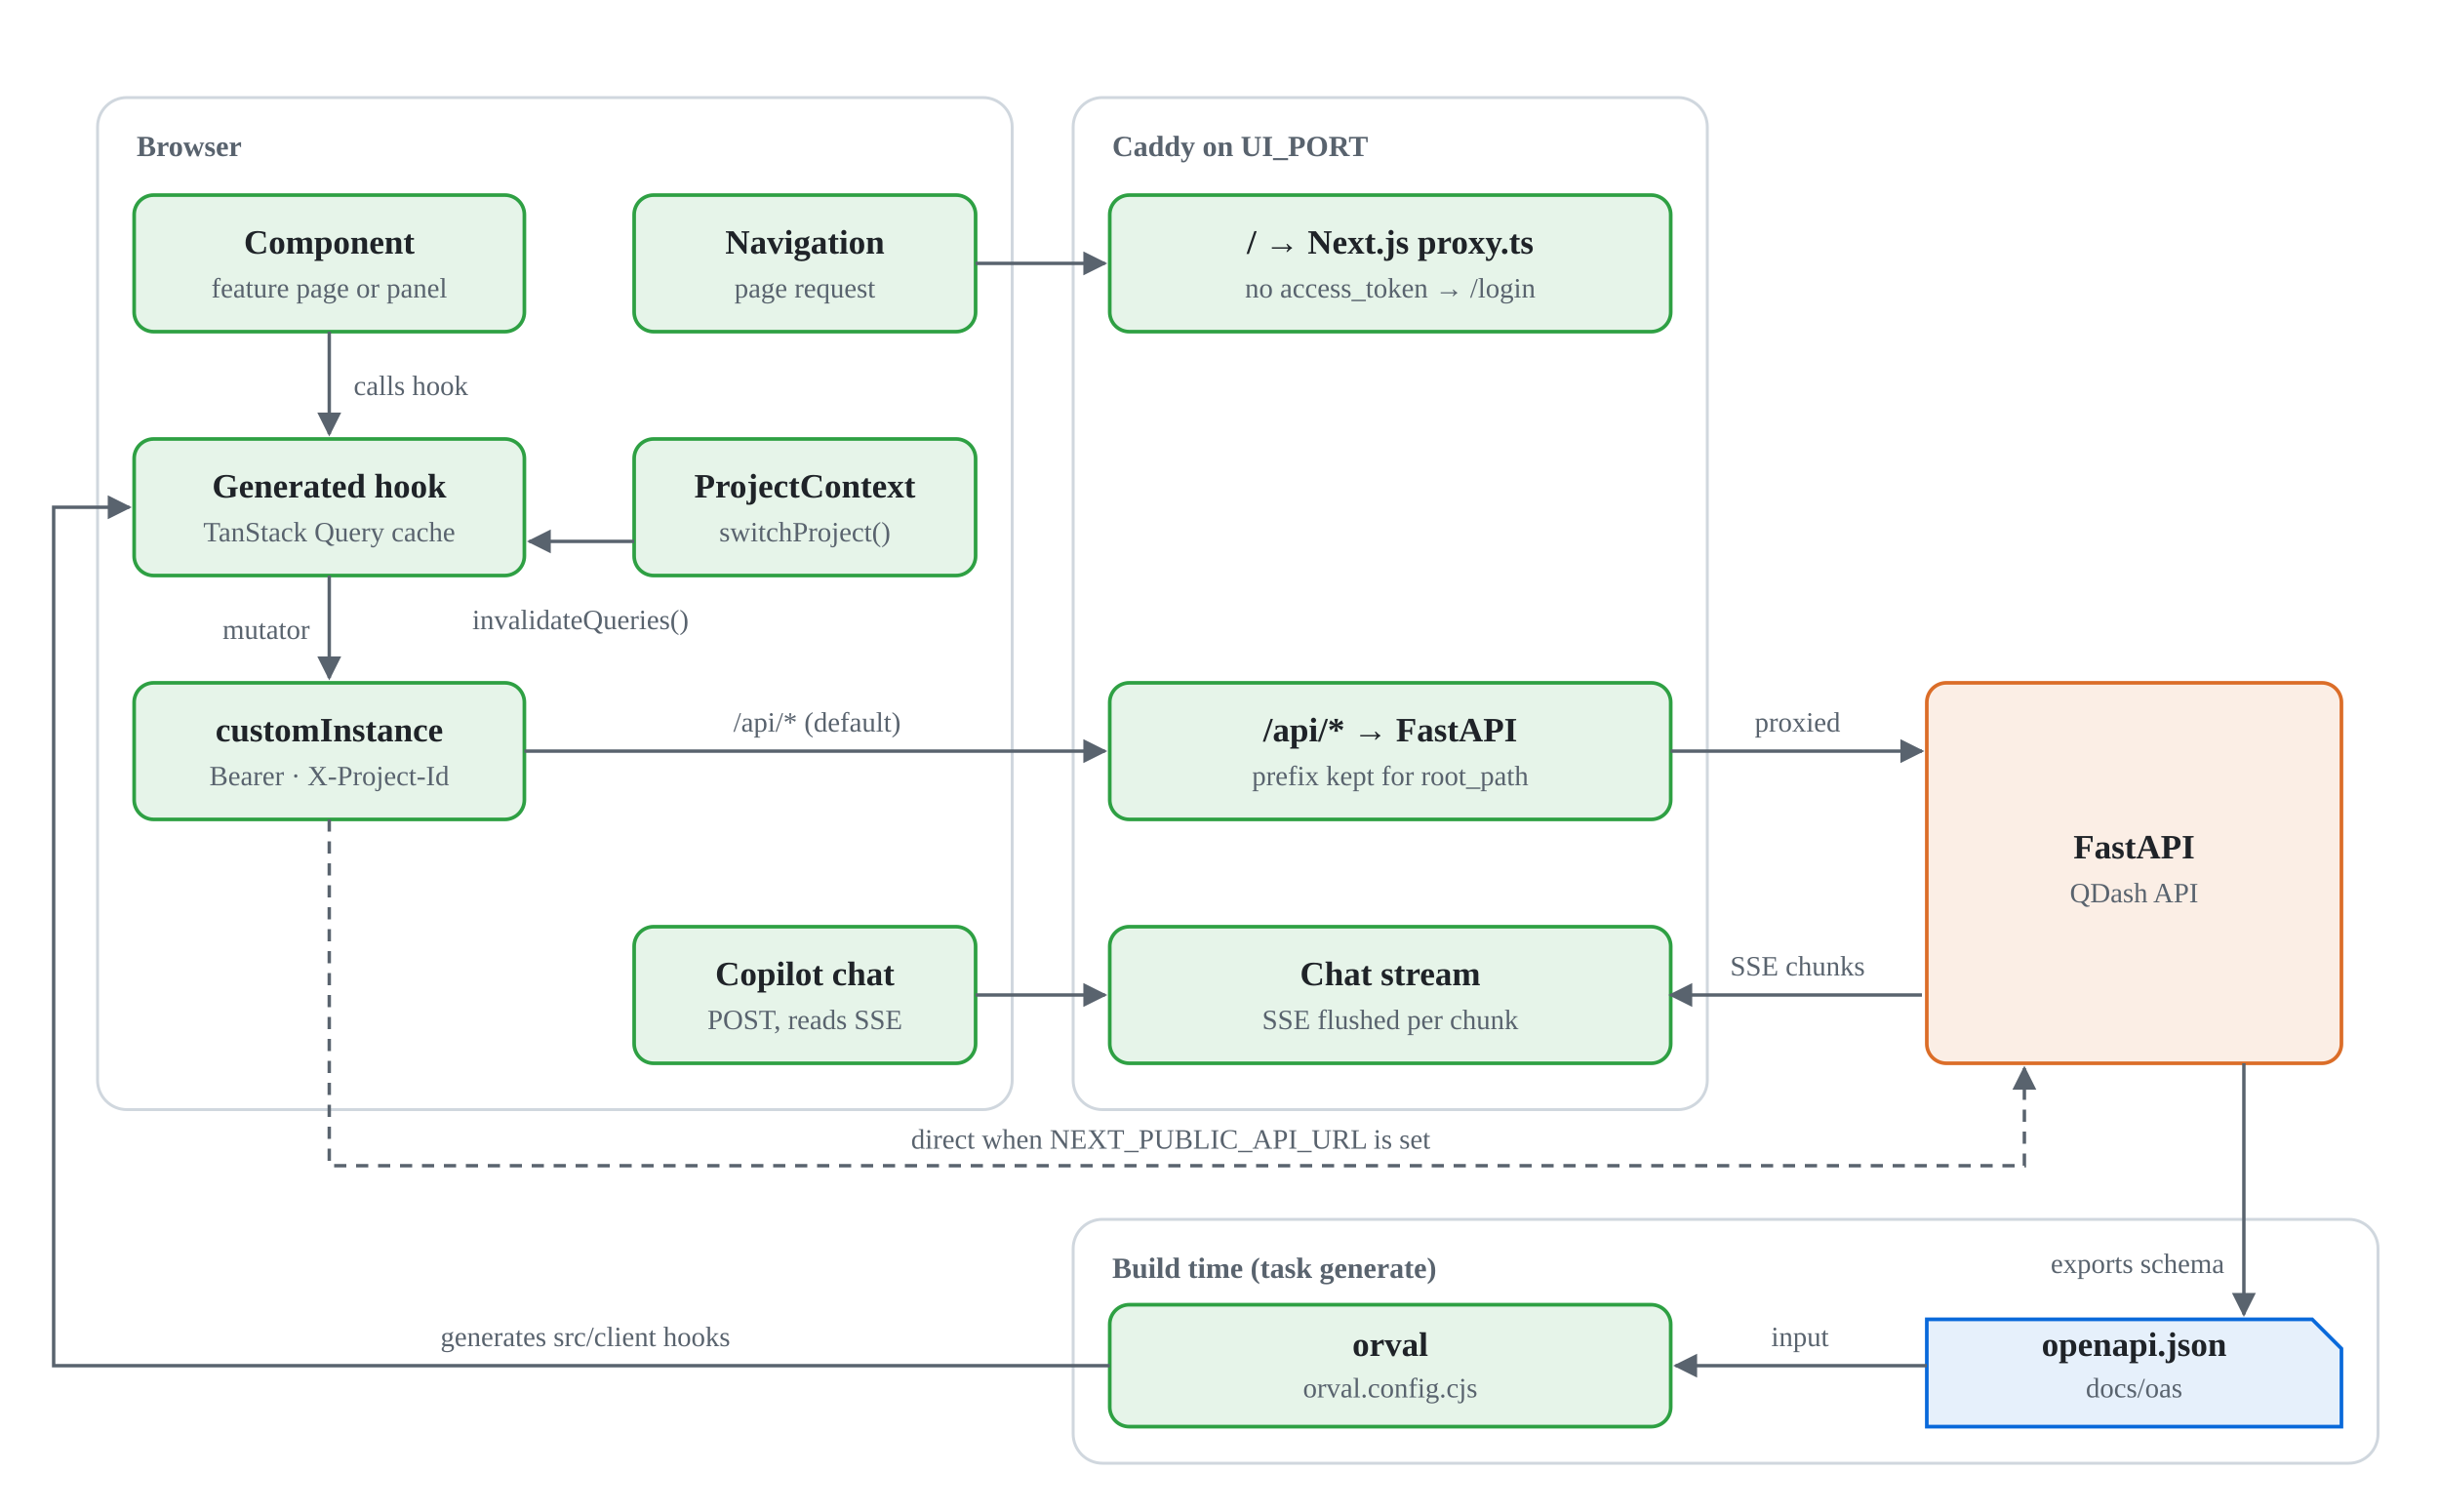
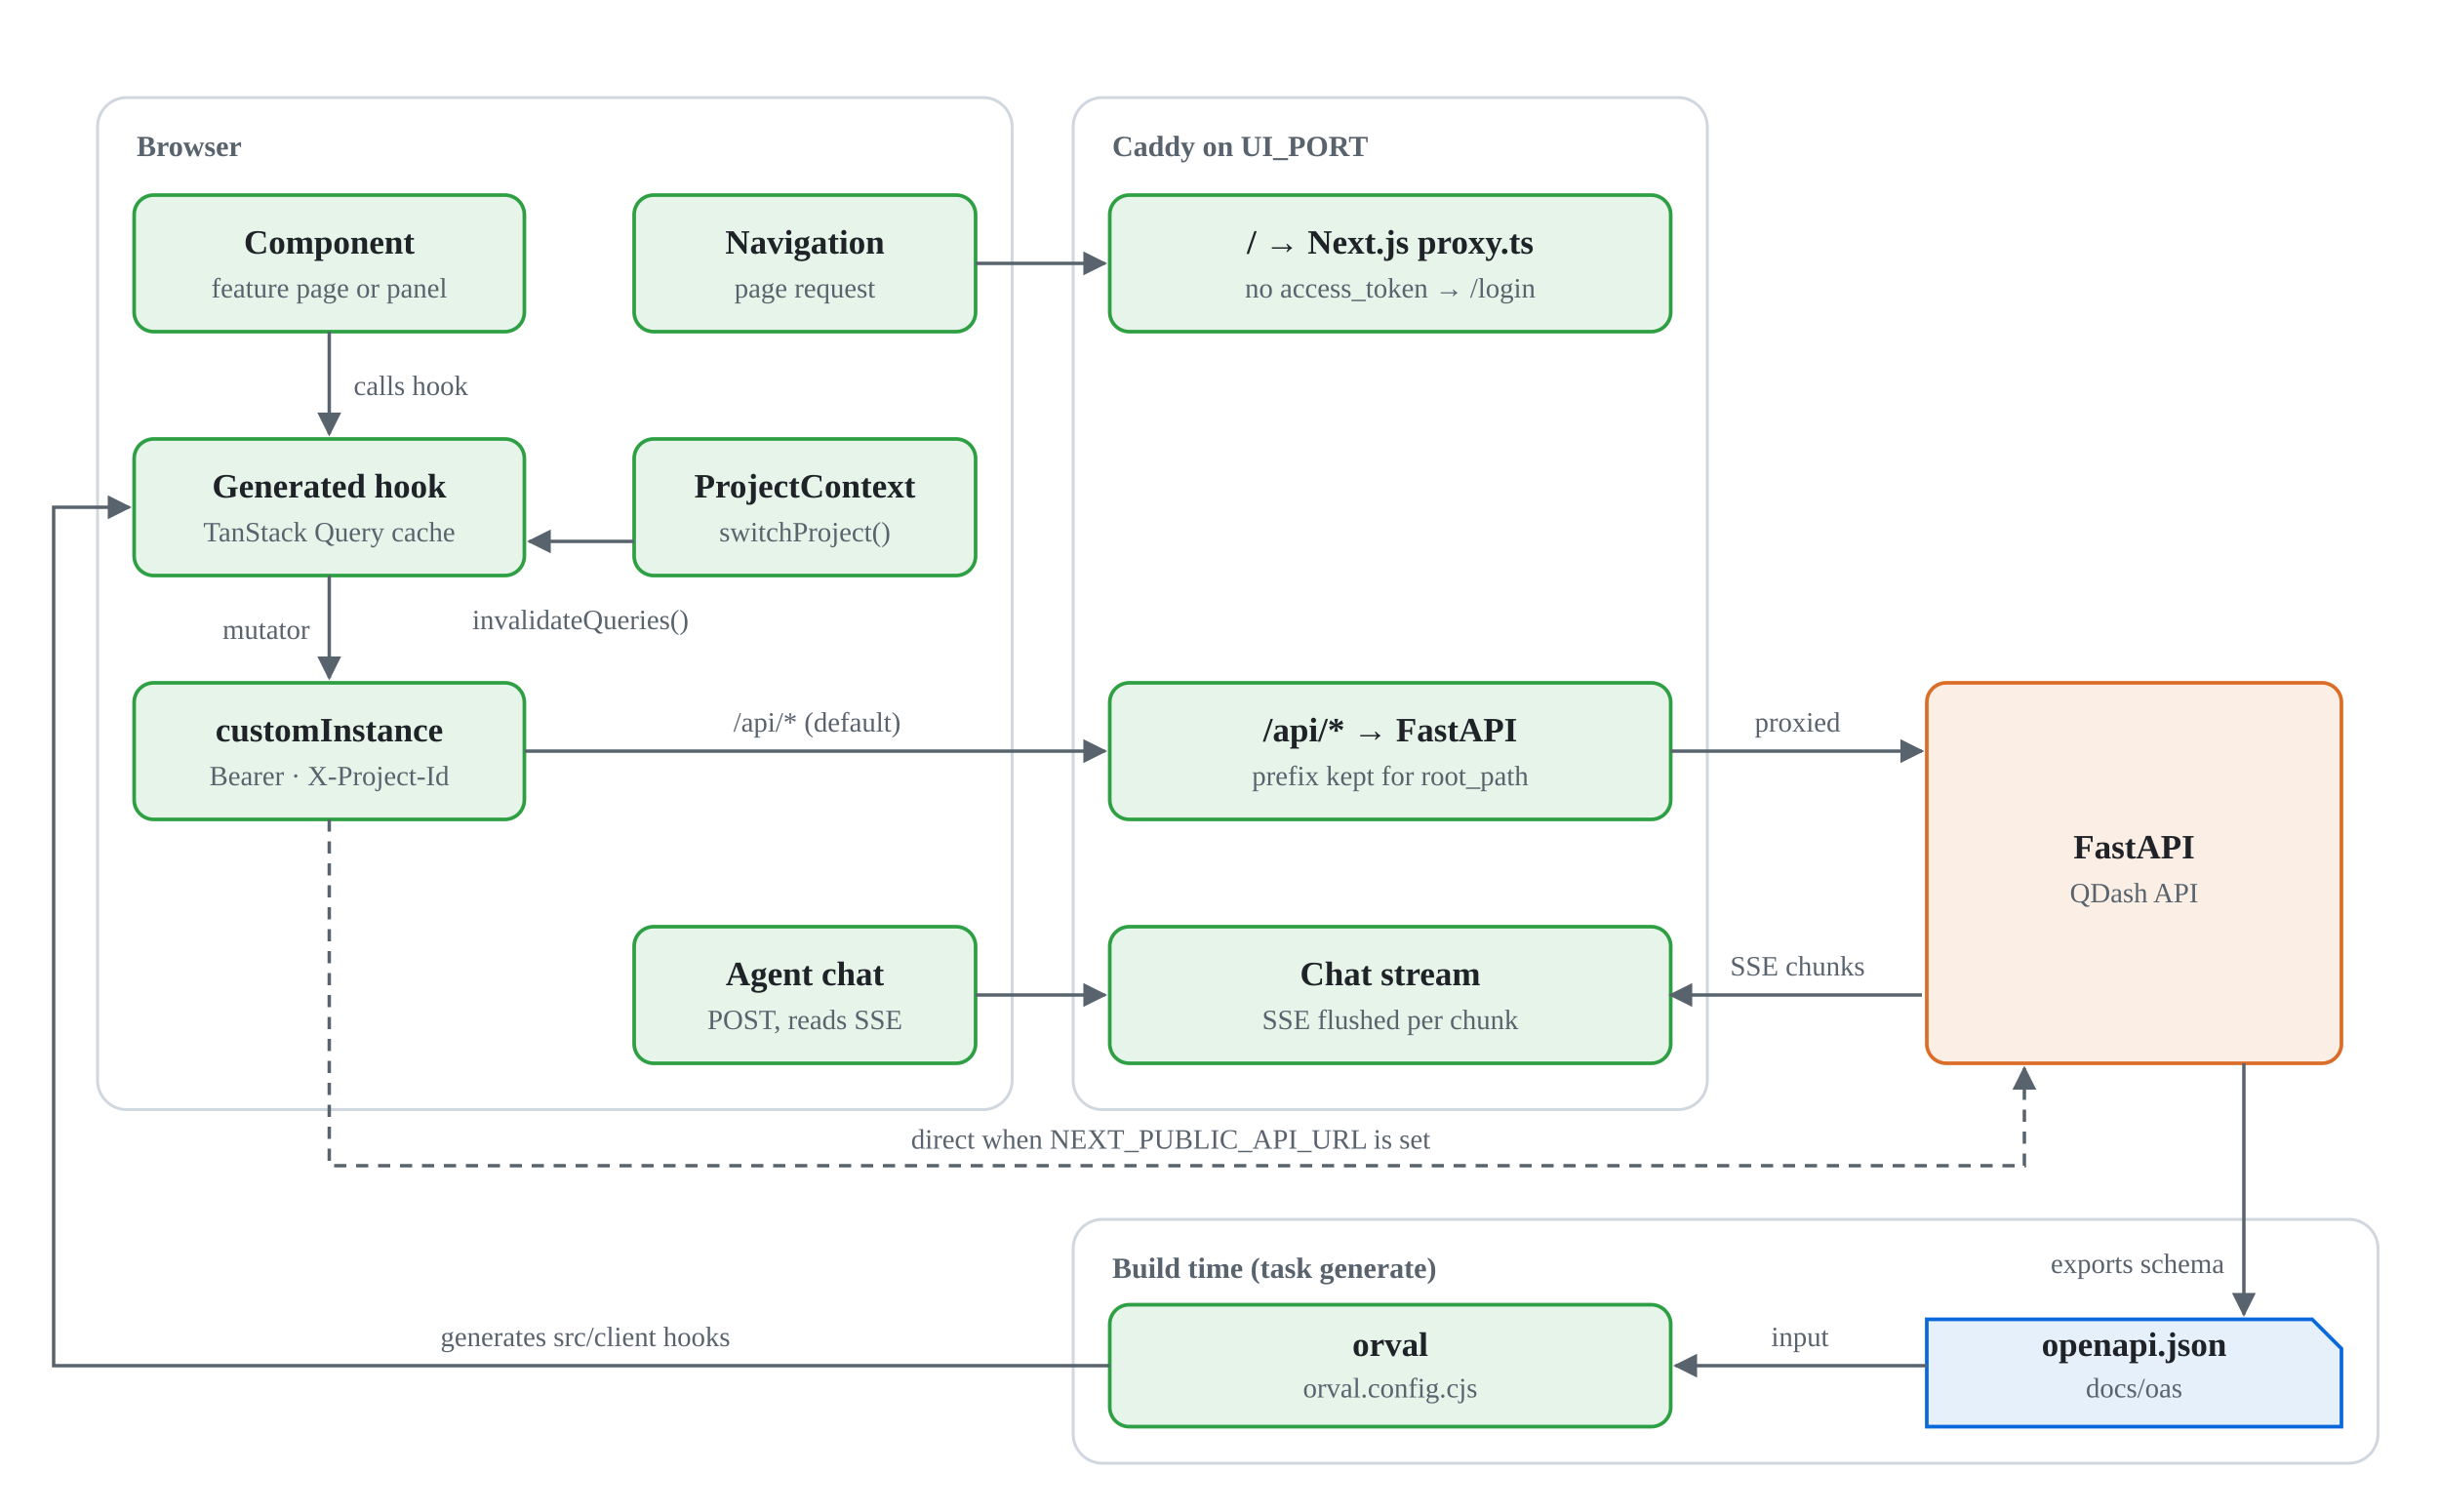
- <svg xmlns="http://www.w3.org/2000/svg" viewBox="0 0 1000 620" role="img" aria-label="UI request paths: generated hooks call customInstance, which adds the bearer token and project header and sends /api requests through Caddy to FastAPI, or directly when NEXT_PUBLIC_API_URL is set. Caddy sends page requests to Next.js, where proxy.ts guards them, streams the Copilot SSE response chunk by chunk, and orval generates the hooks from the OpenAPI document.">
+ <svg xmlns="http://www.w3.org/2000/svg" viewBox="0 0 1000 620" role="img" aria-label="UI request paths: generated hooks call customInstance, which adds the bearer token and project header and sends /api requests through Caddy to FastAPI, or directly when NEXT_PUBLIC_API_URL is set. Caddy sends page requests to Next.js, where proxy.ts guards them, streams the Agent SSE response chunk by chunk, and orval generates the hooks from the OpenAPI document.">
  <style>
    .qd-root { font-family: var(--vp-font-family-base, -apple-system, "Segoe UI", Roboto, sans-serif); }
    .qd-title { fill: var(--vp-c-text-1, #1f2328); font-size: 14px; font-weight: 600; text-anchor: middle; }
    .qd-sub { fill: var(--vp-c-text-2, #59636e); font-size: 11.5px; text-anchor: middle; }
    .qd-label { fill: var(--vp-c-text-2, #59636e); font-size: 11.5px; }
    .qd-group-title { fill: var(--vp-c-text-2, #59636e); font-size: 12px; font-weight: 600; }
    .qd-group { fill: none; stroke: var(--vp-c-divider, #d0d7de); stroke-width: 1.2; }
    .qd-edge { stroke: var(--vp-c-text-2, #59636e); stroke-width: 1.4; fill: none; }
    .qd-head { fill: var(--vp-c-text-2, #59636e); }
    .qd-dash { stroke-dasharray: 5 4; }
    .qd-ui { fill: rgba(46, 160, 67, 0.12); stroke: #2ea043; stroke-width: 1.5; }
    .qd-api { fill: rgba(219, 109, 40, 0.12); stroke: #db6d28; stroke-width: 1.5; }
    .qd-data { fill: rgba(9, 105, 218, 0.10); stroke: #0969da; stroke-width: 1.5; }
  </style>
  <defs>
    <marker id="qd-uiflow-arrow" viewBox="0 0 10 10" refX="9" refY="5" markerWidth="7" markerHeight="7" orient="auto-start-reverse">
      <path d="M0,0 L10,5 L0,10 z" class="qd-head" />
    </marker>
  </defs>
  <g class="qd-root">
    <rect x="40" y="40" width="375" height="415" rx="12" class="qd-group" />
    <text x="56" y="64" class="qd-group-title">Browser</text>
    <rect x="440" y="40" width="260" height="415" rx="12" class="qd-group" />
    <text x="456" y="64" class="qd-group-title">Caddy on UI_PORT</text>
    <rect x="440" y="500" width="535" height="100" rx="12" class="qd-group" />
    <text x="456" y="524" class="qd-group-title">Build time (task generate)</text>
    <rect x="55" y="80" width="160" height="56" rx="8" class="qd-ui" />
    <text x="135" y="104" class="qd-title">Component</text>
    <text x="135" y="122" class="qd-sub">feature page or panel</text>
    <rect x="55" y="180" width="160" height="56" rx="8" class="qd-ui" />
    <text x="135" y="204" class="qd-title">Generated hook</text>
    <text x="135" y="222" class="qd-sub">TanStack Query cache</text>
    <rect x="55" y="280" width="160" height="56" rx="8" class="qd-ui" />
    <text x="135" y="304" class="qd-title">customInstance</text>
    <text x="135" y="322" class="qd-sub">Bearer · X-Project-Id</text>
    <rect x="260" y="80" width="140" height="56" rx="8" class="qd-ui" />
    <text x="330" y="104" class="qd-title">Navigation</text>
    <text x="330" y="122" class="qd-sub">page request</text>
    <rect x="260" y="180" width="140" height="56" rx="8" class="qd-ui" />
    <text x="330" y="204" class="qd-title">ProjectContext</text>
    <text x="330" y="222" class="qd-sub">switchProject()</text>
    <rect x="260" y="380" width="140" height="56" rx="8" class="qd-ui" />
-     <text x="330" y="404" class="qd-title">Copilot chat</text>
+     <text x="330" y="404" class="qd-title">Agent chat</text>
    <text x="330" y="422" class="qd-sub">POST, reads SSE</text>
    <rect x="455" y="80" width="230" height="56" rx="8" class="qd-ui" />
    <text x="570" y="104" class="qd-title">/ → Next.js proxy.ts</text>
    <text x="570" y="122" class="qd-sub">no access_token → /login</text>
    <rect x="455" y="280" width="230" height="56" rx="8" class="qd-ui" />
    <text x="570" y="304" class="qd-title">/api/* → FastAPI</text>
    <text x="570" y="322" class="qd-sub">prefix kept for root_path</text>
    <rect x="455" y="380" width="230" height="56" rx="8" class="qd-ui" />
    <text x="570" y="404" class="qd-title">Chat stream</text>
    <text x="570" y="422" class="qd-sub">SSE flushed per chunk</text>
    <rect x="790" y="280" width="170" height="156" rx="8" class="qd-api" />
    <text x="875" y="352" class="qd-title">FastAPI</text>
    <text x="875" y="370" class="qd-sub">QDash API</text>
    <rect x="455" y="535" width="230" height="50" rx="8" class="qd-ui" />
    <text x="570" y="556" class="qd-title">orval</text>
    <text x="570" y="573" class="qd-sub">orval.config.cjs</text>
    <path d="M790,541 h158 l12,12 v32 h-170 z" class="qd-data" />
    <text x="875" y="556" class="qd-title">openapi.json</text>
    <text x="875" y="573" class="qd-sub">docs/oas</text>
    <line x1="135" y1="136" x2="135" y2="178" class="qd-edge" marker-end="url(#qd-uiflow-arrow)" />
    <text x="145" y="162" class="qd-label">calls hook</text>
    <line x1="135" y1="236" x2="135" y2="278" class="qd-edge" marker-end="url(#qd-uiflow-arrow)" />
    <text x="127" y="262" class="qd-label" text-anchor="end">mutator</text>
    <line x1="260" y1="222" x2="217" y2="222" class="qd-edge" marker-end="url(#qd-uiflow-arrow)" />
    <text x="238" y="258" class="qd-label" text-anchor="middle">invalidateQueries()</text>
    <line x1="400" y1="108" x2="453" y2="108" class="qd-edge" marker-end="url(#qd-uiflow-arrow)" />
    <line x1="215" y1="308" x2="453" y2="308" class="qd-edge" marker-end="url(#qd-uiflow-arrow)" />
    <text x="335" y="300" class="qd-label" text-anchor="middle">/api/* (default)</text>
    <line x1="400" y1="408" x2="453" y2="408" class="qd-edge" marker-end="url(#qd-uiflow-arrow)" />
    <line x1="685" y1="308" x2="788" y2="308" class="qd-edge" marker-end="url(#qd-uiflow-arrow)" />
    <text x="737" y="300" class="qd-label" text-anchor="middle">proxied</text>
    <line x1="685" y1="408" x2="788" y2="408" class="qd-edge" marker-start="url(#qd-uiflow-arrow)" />
    <text x="737" y="400" class="qd-label" text-anchor="middle">SSE chunks</text>
    <polyline points="135,336 135,478 830,478 830,438" class="qd-edge qd-dash" marker-end="url(#qd-uiflow-arrow)" />
    <text x="480" y="471" class="qd-label" text-anchor="middle">direct when NEXT_PUBLIC_API_URL is set</text>
    <line x1="920" y1="436" x2="920" y2="539" class="qd-edge" marker-end="url(#qd-uiflow-arrow)" />
    <text x="912" y="522" class="qd-label" text-anchor="end">exports schema</text>
    <line x1="790" y1="560" x2="687" y2="560" class="qd-edge" marker-end="url(#qd-uiflow-arrow)" />
    <text x="738" y="552" class="qd-label" text-anchor="middle">input</text>
    <polyline points="455,560 22,560 22,208 53,208" class="qd-edge" marker-end="url(#qd-uiflow-arrow)" />
    <text x="240" y="552" class="qd-label" text-anchor="middle">generates src/client hooks</text>
  </g>
</svg>
